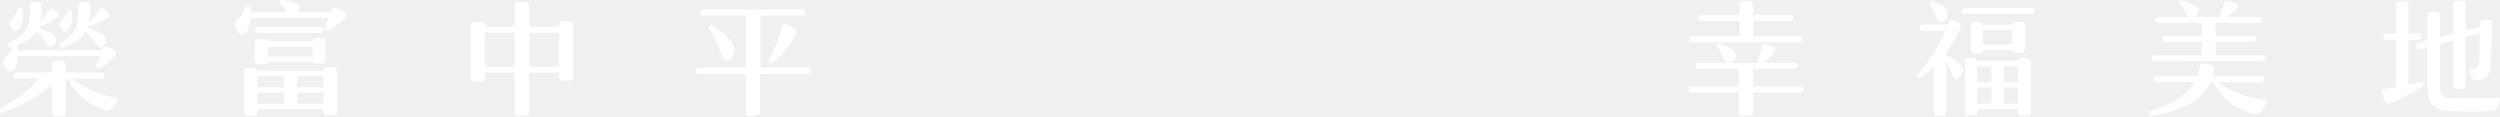
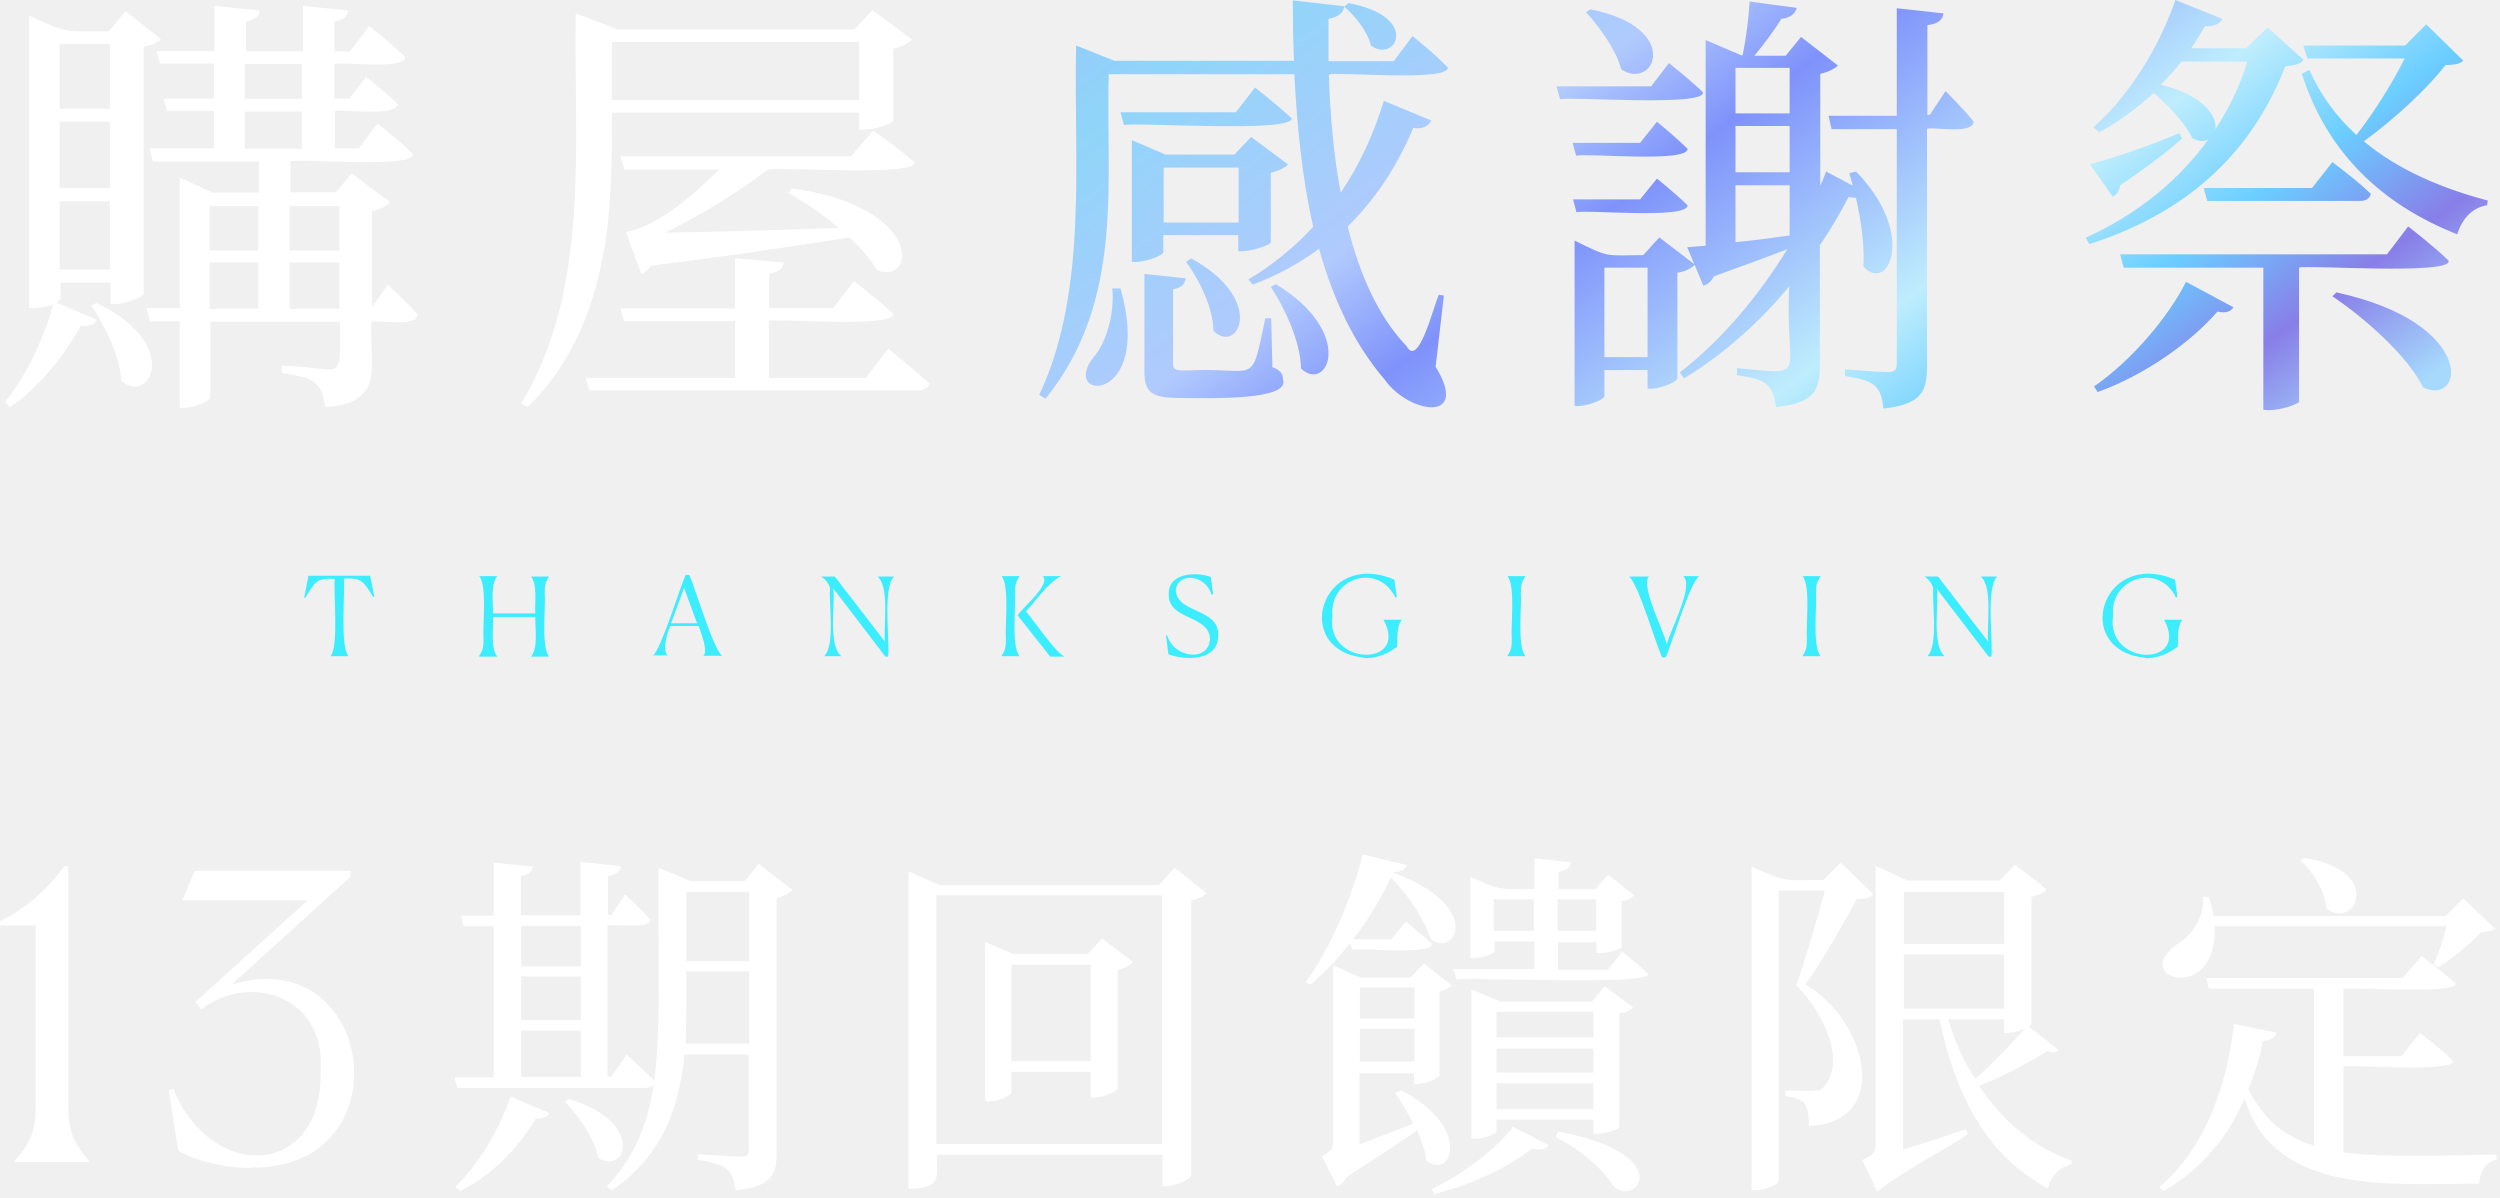
- <svg xmlns="http://www.w3.org/2000/svg" id="_圖層_1" data-name="圖層_1" version="1.1" viewBox="0 0 1265 59">
-   <path d="M.3,54.9c8-4.6,14.2-8.7,19.6-15.3h-12c-.5,0-1-.5-1-1,0-.7,0-1.9,1-2,0,0,18.5,0,18.5,0,.1-5.5-1.1-6.2,5.2-5.9.9,0,1.8.9,1.7,1.8,0,0,0,4.2,0,4.2h18.3c.5,0,1.1.5,1,1,0,0,0,1,0,1,0,.5-.6,1-1.1,1,0,0-15.2,0-15.2,0,6.7,5.1,14.1,8.2,22.4,10,1.4.3.6,1.7,0,2.5-1.4,1.7-2.8,4.7-5.4,3.6-8.5-2.6-14.4-8-19.3-16h-.7v17.2c0,.9-.8,1.9-1.8,1.8,0,0-3.4,0-3.4,0-.9,0-1.8-.9-1.8-1.8,0,0,0-14.4,0-14.4-2.8,2.7-6.2,5.2-10.4,7.7-4.2,2.5-9.1,4.8-14.9,6.8-.9.2-1.5-1.5-.8-2h0ZM1.9,32.6c-.5-1.5-.3-2.2.8-3.3,1.9-1.8,2.8-3.2,4-5.6-.4,0-1.5.7-1.9.3-.5-.4-1.1-1.5-.4-2,2.8-1.5,4.9-3,6.4-4.4,4.6-4.1,4.5-9.3,4.4-15.1,0-2.3,2.8-1.5,4.2-1.6.8-.1,1.6.6,1.6,1.4,0,3.2,0,6.1-.7,9,2.1-2.1,3.3-4,4.5-6,1-2.3,3.3.3,4.4,1,2.9,2.1-7.4,6.7-9,7.3-.2.1-.4.1-.6,0l-.2.4c3,1.5,10.3,3.2,8.9,7.1-.3,1.3-1.1,2.5-2.2,2.7-.7.1-1.3-.2-1.9-1-1.9-2.6-3.3-4.6-5.7-6.9-2.3,3.7-5.6,5.1-9.8,7l.3.5c0,.7,0,1.4,0,2.1h42.7c.4-1.6,1.4-2.7,3.1-1.8,1.3.9,3.6,1.6,3.8,3.2-.3,2-2.2,2.9-3.9,4.6-1.2.7-4.4,4.1-5.4,2.8-.4-.2-.6-.9-.5-1.3,0,0,1.9-4.6,1.9-4.6H9.1c-.3,6.4-3.8,11.7-7.2,4.3h0ZM5,12.6c-1-2.2,2.1-3.4,2.8-5.2.7-1.1,1.2-2.2,1.8-3.5.1-.2.4-.3.9-.2.5.1.8.3.8.5,1.5,4.7-2.2,17.5-6.3,8.4ZM30.2,22.3c5.6-3.5,9.2-7.4,9.4-13.8.3-2-.4-4.8.5-7,.5-1.1,3-.5,3.9-.6.9-.1,1.6.8,1.6,1.5,0,3.3,0,6.1-.7,9,2.3-2.2,3.6-3.9,5.3-6.6.6-1,1.4-1.1,2.4-.3.5.6,3.2,2.2,2.8,3.2,0,1.7-9.5,5.9-11,5.6v.5c2.8,1.1,6.1,2.6,8.2,4.2,1.2.9,1.1,1.7.8,3.3-.3,1.1-1.2,2.8-2.2,2.8-1.4.2-2.6-2.2-3.4-3.2-1.3-1.9-2.7-3.3-4.4-4.9-2.8,4.4-6.6,6.2-12.1,8.3-.9.3-1.9-1.5-1-2h0ZM30.2,13.1c-.4-.8-.1-1.6.6-2.4,2-2,2.5-3.1,3.8-5.8.1-.6,1.6,0,1.6.3.4,2.3.3,4.4,0,6.2-1,4.5-3.8,6.8-5.9,1.7h0ZM119,13.8c-1.4-2.9,2.9-4.6,3.7-6.9.7-1.1,1.4-2.4,2.1-3.8.3-.7,2.1-.1,2.1.5,0,.8,0,1.8,0,2.6h18.3c-1-1.6-2.4-3.4-3.6-4.8-.3-2.8,3.7-.8,5.2-.6,3.4.9,6.6,1.9,3.5,5.4h17.1c.3-.9.6-2.1,1.5-2.3,1.9-.3,3.8,1.2,5.3,2.3,3,2.3-1.3,4.4-3.2,6.2-1.4,1.1-3,2.2-4.8,3.1-.7.4-1.6-.3-1.8-.9.1-2,1.5-3.7,2-5.6h-39.5c-.4,5.8-3.8,12.9-7.9,4.7h0ZM123.6,36.3c0-.9.8-1.9,1.8-1.8,1.4.1,4.3-.6,4.9,1.3h33.4c0-2.5,3.6-1.6,5.1-1.8.9,0,1.8.9,1.7,1.8,0,0,0,20.8,0,20.8,0,2.6-3.5,1.7-5.1,1.8-1.8,0-1.9-1.8-1.8-3.2h-33.3c0,1.4.1,3.3-1.8,3.4-1.5-.1-4.9.7-4.9-1.8,0,0,0-20.6,0-20.6h0ZM129,21.5c0-.9.8-1.8,1.8-1.8,1.2.2,4.1-.6,4.6,1h22.8c.3-2.1,3.4-1.4,4.8-1.5.9,0,1.8.9,1.7,1.8,0,0,0,9.4,0,9.4,0,1-.8,1.8-1.8,1.8-1.2-.2-4,.5-4.6-.9h-22.9c-.5,1.9-3.3,1.1-4.7,1.2-.9,0-1.8-.9-1.7-1.8,0,0,0-9.4,0-9.4ZM129.2,14.7c0-.5.5-1.1,1.1-1,0,0,32.6,0,32.6,0,.3,0,.5.1.7.3.5.4.3,1.2.3,1.7,0,.3-.1.5-.3.7-.2.2-.5.3-.7.3h-32.6c-1.1,0-1.1-1.1-1.1-1.9ZM130.3,44.1h13.3v-5.5h-13.3v5.5ZM130.3,52.5h13.3v-5.6h-13.3v5.6ZM135.6,28.6h22.6v-4.9h-22.6v4.9ZM150.3,44.1h13.3v-5.5h-13.3v5.5ZM150.3,52.5h13.3v-5.6h-13.3v5.6ZM282.8,12.7c0-.9.8-1.9,1.8-1.8,1,.1,4.1-.4,4.8.5.4.4.6.8.6,1.3v26.3c0,2.6-3.8,1.6-5.4,1.8-2.1,0-1.8-2.5-1.8-4h-15.1v19.9c0,.9-.8,1.9-1.8,1.8,0,0-3.8,0-3.8,0-.9,0-1.8-.9-1.7-1.8,0,0,0-19.9,0-19.9h-15.1c0,1.4.5,4.5-1.8,4.5,0,0-3.6,0-3.6,0-.9,0-1.8-.9-1.7-1.8,0,0,0-26.5,0-26.5,0-.9.8-1.9,1.8-1.8,0,0,3.6,0,3.6,0,1.2,0,1.9,1.2,1.8,2.3h15.1V2.7c0-.9.8-1.9,1.8-1.8,0,0,3.8,0,3.8,0,.9,0,1.8.9,1.7,1.8,0,0,0,10.8,0,10.8h15.1v-.7ZM245.3,33.7h15.1v-17.1h-15.1v17.1ZM267.8,33.7h15.1v-17.1h-15.1v17.1ZM354.6,5.8c0-.4.6-1,1.1-1,0,0,50.7,0,50.7,0,.5,0,1.1.5,1.1,1,0,.8.2,2.1-1.1,2.1,0,0-21.6,0-21.6,0v26.3h24.4c.5,0,1.1.5,1,1,0,.8.1,2.2-1.1,2.2,0,0-24.4,0-24.4,0v19.3c0,.9-.8,1.9-1.8,1.8,0,0-3.9,0-3.9,0-.9,0-1.8-.9-1.7-1.8,0,0,0-19.3,0-19.3h-24.1c-1.2,0-1.1-1.4-1-2.2,0-.4.6-1,1-1,0,0,24.1,0,24.1,0V7.9h-21.7c-1.2,0-1.1-1.3-1-2.1h0ZM358.7,14.3c-.4-.8.9-2.1,1.7-1.6,4.5,3.5,9.8,6.6,11.4,12.1.3,2.8-4.2,9.2-6.1,4.3-1.8-5.3-4-9.9-6.9-14.8h0ZM389,30.3c2.1-4.2,4-8.1,5.4-12.4.8-1.6.8-4.6,2.4-5.6,1.2-.6,4.4,1.8,5.4,2.2.6.5,1,1,1,1.4.5,1.9-14.2,21.6-14.2,14.3h0ZM880.1,2.4c0-.9.8-1.8,1.8-1.8,1,.1,4-.4,4.7.5.4.4.5.8.5,1.2v5.3h19.2c.5,0,1.1.5,1,1,0,0,0,1,0,1,0,.5-.6,1-1,1,0,0-19.2,0-19.2,0v7.8h23.9c.5,0,1,.5,1,1,0,0,0,1,0,1,0,.5-.6,1-1,1,0,0-55.3,0-55.3,0-1.1,0-1.1-1.2-1-2,0-.4.6-1,1-1,0,0,24.5,0,24.5,0v-7.8h-19.8c-1,0-1-1.2-1-2,0-.4.5-1,1-1,0,0,19.8,0,19.8,0V2.4h0ZM868.8,23.6c-.6-3.6,6,.6,7.4,1.5,3.2,1.7,2.4,4.9,0,6.8h12.5c1-2.3,2.3-6.1,2.9-8.3.3-1.1,1.1-1.5,2.3-1.2,1.5.6,3.9,1.1,4.4,2.6,0,.5,0,1-.5,1.4-1.3,1.7-3.9,4.1-5.6,5.4h16.3c1.1,0,1.1,1.3,1,2,0,.5-.5,1-1,1,0,0-21.5,0-21.5,0v9h24.5c.5,0,1,.5,1,1,0,0,0,1,0,1,0,.6-.5,1.1-1,1,0,0-24.5,0-24.5,0v9.9c0,.9-.8,1.9-1.8,1.8,0,0-3.6,0-3.6,0-.9,0-1.8-.9-1.7-1.8,0,0,0-9.9,0-9.9h-24.3c-1.1,0-1-1.3-1-2,0-.4.5-1,1-1,0,0,24.3,0,24.3,0v-9h-20.7c-1.1,0-1.1-1.1-1-2,0-.5.5-1.1,1-1,0,0,14.1,0,14.1,0-1.4-2.9-2.6-5.5-4.5-8.3h0ZM970.1,38c6.2-7.5,10.8-14.2,14.2-22.2h-11.7c-.6,0-1.1-.5-1.1-1.2,0-.5-.1-1.5.3-1.9.2-.2.5-.3.8-.3h12.9c.6-1.9,1.1-2.7,3.2-1.8.7.4,3.3,1.2,3.5,2.1.1.4,0,.8-.2,1.4-1.9,4.4-4.4,8.8-7.4,12.8.2.3.2.5.2.8,4.7,2.9,12.2,6,6.2,11.8-1.3.9-2.2.6-2.7-1-1.1-2.8-2.1-4.8-3.5-7.5v25.7c0,.9-.8,1.9-1.8,1.8-1.5,0-4.4.6-4.5-1.8,0,0,0-23,0-23-2.2,2.2-4.6,4.1-7.2,5.8-.8.5-1.6-1.1-1.3-1.7h0ZM976.5,2c-.4-.6.7-1.7,1.3-1.4,2.8,1.3,6.9,2.6,7.9,5.5,0,2-1.6,5.4-3.9,5.2-.7,0-1.3-.6-1.6-1.6-.9-2.5-2.3-5.3-3.7-7.6ZM992.6,5.1c0-.6.6-1,1.2-1,0,0,34.5,0,34.5,0,.3,0,.6,0,.8.3.2.2.3.4.3.7,0,.5.2,1.4-.4,1.7-.2.2-.5.3-.8.3h-34.5c-1.2,0-1.2-1-1.2-2ZM994,31.3c0-.9,1-1.8,1.9-1.8,1.2,0,3.9-.5,4.4,1.2h20.8c.1-.8,1-1.4,1.8-1.4,1,.2,3.4-.4,4.1.6.4.4.6.8.6,1.3v25.6c0,2.4-3.1,1.8-4.6,1.8-2,0-1.9-2-1.8-3.4h-20.5c.3,3.8-1.7,3.2-4.5,3.2-.9,0-1.9-.8-1.9-1.8,0,0,0-25.2,0-25.2h0ZM997.1,13.1c0-.9,1-1.9,1.9-1.8,1.2,0,3.7-.5,4.2,1.2h15c.4-1.9,3.2-1.4,4.6-1.4.9,0,1.9.9,1.9,1.8,0,0,0,12,0,12,0,.9-1,1.9-1.9,1.8-1.3-.1-4.1.5-4.5-1.4h-14.8c0,2.3-2.8,1.8-4.4,1.8-.9,0-1.9-.9-1.9-1.8,0,0,0-12.2,0-12.2ZM1000.4,41.6h7.2v-8.1h-7.2v8.1ZM1000.4,52.4h7.2v-8.1h-7.2v8.1ZM1003.3,22.6h14.8v-7.5h-14.8v7.5ZM1013.9,41.6h7.1v-8.1h-7.1v8.1ZM1013.9,52.4h7.1v-8.1h-7.1v8.1ZM1088,56.4c8.9-3.2,17.8-6.8,22.5-14.9h-19.6c-.6,0-1-.4-1-1,0-.5-.1-1.2.3-1.6.2-.2.4-.3.7-.3h20.9c1.4-2.1,0-7.1,3.8-6.3,5.8.6,5.6.8,4,6.3h24.8c1.1,0,1.1,1.2,1,2,0,.5-.5,1-1,1,0,0-21.7,0-21.7,0,6.7,5.7,14.9,7.7,23.6,9,2.4.6-1.6,4.7-2.3,5.9-2,3-6.7,0-9.5-.9-6.3-2.7-11.2-7.6-14.4-13.9h-1.6c-3.1,7.2-9.6,11.2-17.3,13.9-3.4,1.2-7.6,2.3-12.5,3.2-.9,0-1.4-1.8-.7-2.3ZM1090.6,9.6c0-.4.5-1,1-1,0,0,15.7,0,15.7,0-.1,0-.2-.2-.3-.5-1-2.1-2.7-4.8-4.2-6.5-.4-.6.4-1.6,1.1-1.4,4,1.2,12.5,3.7,6.5,8.3h12.5c1.1-2.4,1.9-4.7,2.5-7,.1-.5.4-.8.9-.9,1.4-.3,3.7.7,5,1.1,3.6,1.5-3.3,5.6-4.6,6.8h16.8c.5,0,1,.5,1,1,0,0,0,1,0,1,0,.6-.5,1-1,1,0,0-22.4,0-22.4,0v6.7h19.2c.5,0,1.1.5,1.1,1,0,0,0,1,0,1,0,.5-.6,1-1.1,1,0,0-19.2,0-19.2,0v6.8h24.2c1.1,0,1.1,1.2,1,2,0,.3-.1.5-.3.7-.9.9-55.2,0-56.2.3-.5,0-1.1-.5-1-1,0-.8,0-1.9,1.1-2,0,0,24.2,0,24.2,0v-6.8h-18.8c-1.1,0-1.1-1.2-1-2,0-.5.5-1,1-1,0,0,18.8,0,18.8,0v-6.7h-22.5c-1.1,0-1-1.3-1-2ZM1205.2,47.4c-.3-1.4,0-2.1,1.4-2.3,0,0,5.6-1,5.6-1v-23.8h-5.1c-1.2,0-1.2-1.4-1.1-2.2,0-.6.5-1.1,1.1-1.1,0,0,5.1,0,5.1,0V2.5c0-2.3,2.8-1.9,4.4-1.9,1.2,0,2.2.6,2.1,1.9,0,0,0,14.4,0,14.4h5.3c1.2,0,1.2,1.4,1.1,2.2,0,.6-.5,1.1-1.1,1.1,0,0-5.3,0-5.3,0v22.5c.5,0,7-1.6,7.3-1.2.6.5.8,1.7-.1,2.2-2.1,1.3-5.2,3.1-7.7,4.4-3.3,1.5-7,4.2-10.3,4.4-1.5-.7-2-3.9-2.6-5.2ZM1249.4,36.5c-.9-2,2.3-1.5,3.1-2.1,2.4-.8,1.8-3.3,2-5.8.1-3.7.2-8.1.3-11.9l-7.2,2v24.5c0,1.3-1,1.9-2.2,1.9-1.5,0-4.2.3-4.1-1.9,0,0,0-22.8,0-22.8l-6.6,1.8v19.8c.1,3.2-.5,6.6,3.2,7.2,6.3,1,14,.5,20.7.4,1.9,0,3.7-.1,5.3-.2,1.2,0,1.3.5.9,1.6-.6,1.6-.9,3.7-2.2,4.7-6.4,1.2-14.9.7-21.5.6-9.6-.3-13.1-3.5-12.8-13.4,0,0,0-18.9,0-18.9l-4.1,1.1c-.6.2-1.2-.1-1.4-.8,0-.5-.5-1.5-.2-2,.2-.7,5.1-1.6,5.6-1.9v-12.5c0-1.3.9-1.9,2.1-1.9,1.5.1,4.2-.6,4.4,1.6,0,0,0,11.1,0,11.1l6.6-1.8V2.3c0-1.3.7-2,2-2,1.6,0,4.4-.4,4.3,2,0,0,0,13.1,0,13.1l7.3-2c0-.9-.1-2.2.4-2.8.6-.7,3.4-.3,4.3-.3,2.3.4,1.2,2.6,1.3,4.5-.1,5-.3,10.8-.5,15.8-.3,3.8.2,7.4-3.5,9.1-4.8,2.1-5.2,1.4-7.6-3h0Z" fill="#fff" />
+ <svg xmlns="http://www.w3.org/2000/svg" xmlns:xlink="http://www.w3.org/1999/xlink" id="_圖層_1" data-name="圖層_1" version="1.1" viewBox="0 0 637 305">
+   <defs>
+     <linearGradient id="a2" x1="337.5" y1="394.4" x2="525.1" y2="139.8" gradientTransform="translate(0 305) scale(1 -1)" gradientUnits="userSpaceOnUse">
+       <stop offset="0" stop-color="#98bdfc" />
+       <stop offset=".2" stop-color="#90d5f9" />
+       <stop offset=".4" stop-color="#b0cafd" />
+       <stop offset=".5" stop-color="#7f92fb" />
+       <stop offset=".7" stop-color="#beedfd" />
+       <stop offset=".8" stop-color="#6bceff" />
+       <stop offset=".9" stop-color="#887ee8" />
+       <stop offset="1" stop-color="#a6d9fc" />
+     </linearGradient>
+     <linearGradient id="gr1" x1="-600" y1="0" x2="-200" y2="200" gradientUnits="userSpaceOnUse">
+       <stop offset="0" stop-color="#fff0" />
+       <stop offset=".5" stop-color="#fff" />
+       <stop offset="1" stop-color="#fff0" />
+       <animate attributeName="x1" values="-400;5400" dur="4s" repeatCount="indefinite" />
+       <animate attributeName="x2" values="-200;6000" dur="4s" repeatCount="indefinite" />
+     </linearGradient>
+     <path id="tt" d="M365.7,93.3c9.1,14.7-6.8,12.1-12.9,3.4-7.8-9.1-13.1-20.4-16.7-33.3-5.2,3.8-10.9,6.9-16.9,9.1l-1.1-1.3c5.9-3.5,11.5-8,16.5-13.4-2.7-11.9-4.1-25-4.8-38.9h-47.3c-.8,27.1,4.2,57.6-16.1,82.7l-1.6-1c12.6-26.7,8.7-60.3,9.4-89l9.8,3.9h45.7c-.2-5.1-.3-10.2-.3-15.4l13.1,1.5c-.1,1.3-1.1,2.7-4,3.2v10.8h16.6l4.8-6.4s5.7,4.5,9,8c.3,3.7-28.4,1-30.3,1.8.3,10.2,1.2,20.5,3,30.1,4.5-6.6,8.3-14.5,11-23.4l12.1,5c-.7,1.3-2,2.3-4.6,1.9-4.4,10.4-10,18.5-16.7,25.1,3,12.2,7.8,23,15,30.5,3,5.6,6.7-9.6,8.2-13.1l1.3.2-2.1,18.1h0ZM285.5,73.5c8.6,30.2-16.2,28.7-6.6,17.2,2.8-3.2,5.2-10.8,4.5-17.2h2.1ZM319.8,22.3s5.7,4.5,9.3,7.8c.7,3.9-41,.9-42.7,1.8l-.9-3.3h29.4l4.9-6.3h0ZM296.5,64.1c.1,1-5.2,3-8.1,2.6v-31l8.6,3.7h17.5l4.3-4.5,9.4,7c-.7.8-2.5,1.7-4.4,2.1v17.7c-.2.9-5.8,2.6-8.3,2.3v-4.1h-19.1v4.2ZM324.1,93.5c2.2.8,2.8,1.8,2.8,3.2,1.9,5.3-18.1,4.8-26.3,4.7-7.6,0-9-1.7-9-6.9v-24.7l10.5,1.1c-.1,1.5-1.2,2.5-3.2,2.8v18.9c0,1.5.3,1.8,3.5,1.8,18.2-1,16.2,4.7,20-13.3h1.5l.3,12.3h0ZM296.5,42.7v14h19.1v-14h-19.1ZM303.6,65.9c19.2,10.5,11.8,24.6,5.6,18.4-.1-5.9-3.7-13.2-7-17.6l1.3-.8h0ZM325.1,72.4c20.5,12.5,13.1,27.9,6.4,21.5-.1-6.8-4.1-15.3-7.7-20.8,0,0,1.3-.7,1.3-.7ZM343.6.8c18.5,3.4,12,15.5,5.7,10.8-.8-3.5-4.1-7.7-6.8-9.9l1.1-.9ZM425.3,16.1s5.4,4.3,8.6,7.4c1,3.8-34.9,1-36.4,1.8l-.9-3.3h24.1l4.6-6h0ZM417.9,36.4l4.3-5.4s4.7,3.9,7.8,6.9c.1,3.7-26.4,1-28.4,1.8l-.9-3.3h17.1ZM401.7,54.1l-.9-3.3h17.1l4.3-5.3s4.7,3.8,7.8,6.8c.1,3.7-26.4,1-28.4,1.8ZM472.9,43.7c15.7,16.1,8.1,31.2,1.9,24.2.3-5.4-.6-11.8-1.9-17.5-.6,0-1.1-.1-1.9-.2-2,3.9-4.5,8.2-7.3,12.3v30.6c0,6.1-1.2,9.6-11.2,10.6-.8-6.2-2.9-7-9.9-8.1v-1.8c19,1.8,12.1,2.5,13.3-20.8-7.3,8.7-16.2,17-26.8,23.4l-1.1-1.5c10.8-8.3,20.3-19.8,27.4-31.4-4.9,1.9-11.1,4.2-18.7,6.9-.6,1.3-1.6,2.1-2.7,2.4l-2.2-5.3c-.8.8-2.4,1.7-4.4,2v26.9c-.1,1-5.1,3-7.6,2.6v-4.7h-11v6.6c.1.9-4.8,2.9-7.6,2.5v-42.1c9,4.4,7.6,3.8,17.5,3.7l4.1-4.5,8.9,6.8-1.8-4.3,4.7-.4V10.2l9.1,3.9h.3c.9-4.2,1.6-9.7,1.8-13.7l12,1.6c-.3,1.3-1.5,2.6-3.9,2.8-1.8,2.9-4.4,6.4-6.9,9.4h8l3.9-4.8,9.4,7.3c-.8.8-2.5,1.7-4.5,2.1v28.5c.6-1.1,1-2.4,1.5-3.6l6.8,3.6c-.3-1-.6-2.1-.9-3.2l1.8-.4h0ZM405.3,2.4c23.4,4.6,16.4,20.8,7.8,15.3-1.3-5-5.6-10.9-9-14.6l1.1-.7ZM419.8,91v-22.8h-11v22.8h11ZM442.2,17.3v11.6h13.8v-11.6h-13.8ZM456,32.1h-13.8v11.8h13.8v-11.8ZM442.2,61.7c4.3-.4,8.9-1,13.8-1.7v-12.8h-13.8v14.5ZM495.7,23.2s4.6,4.5,7.2,7.8c-.3,3.3-9.8,1.3-11.9,1.8v60.4c0,6.3-1.1,9.8-11.1,10.9-.6-6.3-2.8-7.1-9.8-8.3v-1.7s8.9.7,10.8.7,2.4-.6,2.4-2.1v-59.8h-16.6l-.8-3.4h17.4V2.1l11.9,1.3c-.2,1.6-1.3,2.7-4.1,3v22.9h.6l4.1-6.2h0ZM586.9,15.3c-.8,1-2,1.3-4.6,1.6-8,20.4-23,36.6-49.9,45.3l-1-1.6c13.4-6.1,23.9-14.8,31.3-25.1-1.1.6-2.6.6-4.1-.3-1.7-3.7-6.1-8.3-9.8-11.5-4.3,3.8-9,7.4-13.9,10l-1.5-1.3C542,25,550,12.5,554.3,0l11.9,4.8c-.4,1.2-2,2-4.4,1.9-1.1,1.8-2.1,3.7-3.5,5.6h14l5.5-5.3,9.1,8.2h0ZM555.9,35.4c-3.8,3.3-9.1,7.4-15.7,11.8-.2,1.5-.9,2.4-1.9,2.9l-5.8-8.3c5.4-1.3,14.6-4.4,22.8-7.9l.7,1.5h0ZM533.5,98.5c9.9-6.8,19.2-18.1,23.5-26.7l12.1,6.5c-.7,1-1.7,1.6-4.1,1.1-6.5,7.5-17.9,15.9-30.5,20.5l-1-1.5h0ZM585.8,68.3v33.9c.5.6-5.5,2.8-9.1,2.2v-36.2h-35.6l-.9-3.4h68l5.4-7.1s6.5,5,10.3,8.7c1.2,3.8-36.7,1-38.1,1.8ZM555.9,15.6c-1.6,2-3.4,4.1-5.3,6,11,2.7,14.3,8,13.9,11.3,3.5-5.4,6.3-11.1,8.1-17.2h-16.7,0ZM561.4,47.9h27.7l5.2-6.6s6.2,4.6,9.8,8.1c-.3,1.2-1.3,1.8-2.8,1.8h-38.9l-.9-3.3ZM627.6,15.5c-.9.8-2.1,1-4.5,1.1-4.8,6.2-13.3,14-20.8,19.4,8.6,7.2,19.8,12,31.6,15.1l-.2,1.2c-3.7.6-6.3,3.3-7.6,7.4-18.9-7.5-33-20.4-39.6-40.9l1.9-1c2.8,6.3,6.8,11.8,12,16.6,4.4-5.6,9.3-13.4,12.3-19.5h-24.8l-1-3.3h25.9l5.4-5.4,9.4,9.2h0ZM595.3,74.5c36,7.8,32.6,29.3,22.1,24.2-3.9-8-14.9-17.7-23.1-23.2l1-1h0Z" />
+   </defs>
+   <path d="M3.7,296.1v-.2c4.4-5.1,5.4-7.9,5.4-14.7v-45.4H0v-1.1c6.7-3.2,12-8,16.4-14h1v60.5c0,6.8,1,9.6,5.3,14.7v.2H3.7ZM64,297.6c-7.1,0-14.6-2-18.6-4.4l-2.4-15.4,1.2-.3c9.8,24,38.1,22.4,37.5-4.4,1.5-19.6-18.4-25.3-30.4-15.9l-1.5-1.9,28.6-25.9h-31.9l3.1-7.5h39.7v1.5l-30.2,27.4c36.8-10.9,44.2,47.3,4.8,46.7h0ZM201.8,226.9c-.6.6-2,1.5-3.9,1.9v64.7c0,5.6-1.2,8.9-10.5,9.8-.7-6-3-6.6-9.6-7.8v-1.4s8.9.6,10.9.6,2.1-.6,2.1-2v-24h-16.4c-1.3,13-5.3,25.6-18.5,34.6l-1.3-1c7.2-7.4,10.5-16.3,12-26-.4.6-1.1.9-2.1.9h-48l-.7-2.7h10v-38.5h-7.7l-.6-2.7h8.3v-13.5l10,1c-.2,1.2-1,2-3.1,2.4v10h15.2v-13.6l10.3,1.1c-.2,1.3-1.1,2.1-3.3,2.5v9.9h.9l3.5-5.2s4.1,3.8,6.4,6.4c-.2,2.7-9.2,1-10.9,1.5v38.5h1l3.9-5.6s4.2,3.9,7,6.6c1.9-12.3.8-41.2,1.1-54.2l8.2,3.4h13.8l3.5-4.4,8.4,6.5h0ZM116,302.4c5.3-5,10.9-13.6,14.1-23l9.9,4.2c-.5.9-1.7,1.6-3.5,1.4-5,8.5-11.9,14.8-19.3,18.5l-1.2-1.1h0ZM132.8,235.9v10.3h15.2v-10.3h-15.2ZM132.8,259.9h15.2v-11.1h-15.2v11.1ZM132.8,274.4h15.2v-11.8h-15.2v11.8ZM144.8,280c20.2,5.9,14.3,19.9,7.6,14.9-.9-4.8-5.1-10.8-8.5-14.2l1-.7h0ZM190.9,265.9v-18.4h-16c0,5.6,0,12.8-.2,18.4h16.3ZM174.9,227.3v17.6h16v-17.6h-16ZM307.4,227.6c-.6.7-2.1,1.5-3.9,1.9v70c0,1-4.9,3.1-7.3,2.7v-7.9h-57.5c0,5.9,1.3,8.5-7.2,8.6v-80.9l7.9,3.5h55.9l4-4.4,8.3,6.6h0ZM296.1,291.5v-63.4h-57.5v63.4h57.5ZM288.6,245.2c-.6.7-2,1.5-3.8,1.9v30.2c0,.9-4.6,2.7-6.9,2.3v-6.5h-20.2v5.2c0,1-4.3,2.7-6.7,2.3v-40.6l7.2,3.1h18.9l3.7-4,7.9,6h0ZM277.9,270.4v-24.6h-20.2v24.6h20.2ZM344,240.3c-3.1,4-6.6,7.7-10.2,10.6l-1.1-.7c6.4-8.4,12.3-23.1,14.5-32.5l11.2,2.7c-.2,1-1.2,1.8-3.5,1.9,24.1,9,15.3,22,9.6,16.9-1.4-4.4-5-10.5-10.1-15.6-2.4,5-5.6,10.6-9.6,15.7h9.7l3.7-4.5s4,3.2,6.7,5.7c-.2,3-18.7.9-20.4,1.5l-.5-1.6ZM356.8,277.7c18.8,9.7,12.9,23.2,6.6,18-.2-2.4-1.2-5.1-2.3-7.7-4.4,3.1-11,7.4-18,11.9-.6,1.3-1.6,2.1-2.4,2.4l-3.9-7.7c2.6-1.4,2.9-2.1,2.9-3.9v-44.7l7.1,3.1h12.6l3.4-3.6,7.1,5.6c-.5.6-1.6,1.2-3.1,1.5v21.4c-.2.9-4.4,2.5-6.5,2.2v-2.7h-13.9v18.1c4-1.5,8.7-3.4,13.7-5.3-1.4-2.8-3.1-5.6-4.6-7.8l1.2-.5h.2ZM346.5,259.5h13.9v-7.9h-13.9v7.9ZM360.4,270.5v-8.4h-13.9v8.4h13.9ZM364.9,302.9c8.2-3.8,16.8-10.6,20.6-15.8l9.1,4.7c-.6,1-2,1.3-4.4.9-5.3,4.4-15.1,9.2-24.7,11.5l-.7-1.3ZM413.2,242.4s4.2,3.2,6.7,5.7c1.6,3.2-48,.7-48.8,1.5l-.7-2.7h20.6v-7h-10.2v2.4c.2.7-3.7,2.1-6.1,1.8v-20.7c8.1,3.8,7.7,3.1,16.3,3.1v-7.8l9.3,1c-.2,1.2-1,2.1-3.2,2.4v4.4h9.5l3.1-3.6,6.7,5.2c-.6.7-1.5,1.2-3.2,1.5v11.6c.2.5-3.9,2-6.4,1.6v-2.7h-9.8v7h12.7l3.5-4.5h0ZM406,289v-3.7h-24.7v2.9c.3.6-3.9,2.3-6.4,1.9v-38l7.4,3.1h23.3l3.3-3.9,7.2,5.4c-.6.7-1.5,1.3-3.5,1.5v28.9c.2.6-4.2,2.1-6.6,1.8h0ZM390.8,237.2v-8.1h-10.2v8.1h10.2ZM381.3,257.8v6.5h24.7v-6.5h-24.7ZM381.3,273.3h24.7v-6.1h-24.7v6.1ZM406,282.6v-6.6h-24.7v6.6h24.7ZM397,288.3c31.2,6,19.5,19.8,13.9,13.7-2.3-3.9-7.3-8.5-14.5-12.3l.6-1.4ZM396.9,229.1v8.1h9.8v-8.1h-9.8ZM477.2,228c-.7.8-2,1.1-4.1,1.1-3.1,5.7-8.9,16.1-13.1,21.7,15.9,9.4,22.1,35.2.9,36.1,0-5.2-.6-6.9-6-7.6v-1.4c1.7-.2,8.1.6,9.5-.6,6.3-6.5.4-19-6.7-26.3,2.1-5.8,5.3-16.7,7.3-24.1h-11.8v73.9c.3.9-4,2.8-6.9,2.4v-82.4c9.4,4.3,8.4,3.4,18.3,3.4l4.4-4.4,8.2,7.9h0ZM524.6,267.6c-.6.6-1.5.7-3,.2-3.5,2.4-10.6,6.1-17.3,8.9,5.9,8.9,13.9,15.7,23.5,19v1c-2.8.6-5.2,2.7-6,6.1-14.9-8-23.3-22.4-27.6-43.1h-9.3v33.2c4.6-1.4,10.4-3.2,16-5.2l.5,1.3c-4,2.9-15.8,8.9-23.1,14.6l-3.8-8c3-1.5,3.4-2.1,3.4-4.1v-70.9l8.2,3.8h23.4l3.9-4.1,8.1,6.3c-.6.7-1.9,1.5-3.9,1.9v32.3c0,.2-.2.5-.7.7l7.7,6.1h0ZM510.6,240.5v-13.2h-25.5v13.2h25.5ZM485.1,257h25.5v-13.8h-25.5v13.8ZM496.4,259.7c1.5,5.4,3.9,10.6,6.9,15.2,4.4-3.9,9.8-9.5,12.6-12.8-1.5.7-3.5,1.2-5.3,1.1v-3.5h-14.2ZM596.9,293.6c11.4,1.5,26.8.7,39.2.6v1.3c-2.8.6-4.2,3.1-4.4,6.1-22.8,0-52.1,3.1-59.8-21.7-3.9,9.2-10.5,17.8-20.7,23.6l-1-1c12.3-10.5,17.5-27.4,19-41.6l10.9,2.2c-.4,1.3-1.4,2-3.5,2.1-.8,4-2,8.2-3.7,12.3,3.9,7.8,9.3,12.2,16.7,14.4v-40h-26.8l-.7-2.7h50.1l4.8-5.6s5.2,4,8.7,6.9c.3,3.1-27.1.8-28.6,1.5v17.1h14.8l4.7-5.9s5.3,4,8.5,7.1c.6,3.1-26.7.8-28,1.5v22h0ZM564.3,236.1c.8,19.9-21.8,13.3-9.7,4.6,3.4-1.9,7.2-6.7,6.7-12.2h1.5c.6,1.7,1,3.3,1.2,4.9h59.2l4.4-4.5,8.1,7.7c-.7.6-1.8.8-3.5.9-2.6,2.9-7.3,6.7-11,9l-1.1-.7c1.1-2.6,2.5-6.5,3.3-9.8h-59.2,0ZM586.9,218.6c20.6,2.9,13.5,18.6,5.9,12.9-.4-4.4-3.5-9.5-6.7-12.3l.8-.6ZM15.2,76.2c0,.2-.2.6-.8.9l10.3,4.4c-.6,1.1-1.5,1.7-4.1,1.5-3.7,6.7-10.1,15.4-18.1,20.8l-1.2-1.5c5.7-6.7,10.2-17.1,12.2-24.7-1.3.6-4.1,1-6.1.9V4c10.6,4.8,8.9,3.9,20.3,4l4.3-5.2,9,7.2c-.9.9-2.3,1.5-4.4,1.9v62.9c.3.7-5.2,3.1-8.4,2.6v-5.4h-12.8v4.3h0ZM15.2,11.2v16.5h12.8V11.2h-12.8ZM28,47.9v-16.9h-12.8v16.9h12.8ZM28,68.7v-17.4h-12.8v17.4h12.8ZM24.5,77.2c21.9,10.2,13.9,26.3,6.4,19.8-.3-6.3-4.3-14.3-7.7-19.2l1.4-.6ZM98.8,72.5s4.9,4.6,7.7,7.7c-.3,3.2-9.8,1.3-11.8,1.8-.9,9.8,4.3,20.8-11.9,21.7-.8-6.8-3.2-7.4-11-8.7v-1.8c16,.3,14.9,5.2,14.8-11.2h-33v19.1c.2,1.1-4.8,3.2-7.8,2.8v-22h-7.6l-.9-3.4h8.5v-33.3l8.4,3.9h11.8v-7.9h-27l-.9-3.4h16.4v-9.5h-11.9l-.9-3.2h12.8v-8.9h-13.7l-.9-3.2h14.7V1.5l11.6,1.2c-.2,1.4-1.1,2.3-3.5,2.8v7.6h14.5V1.5l11.5,1.2c-.2,1.5-1.1,2.3-3.5,2.8v7.6h4l4.9-6.5s5.7,4.7,9.2,7.9c0,3.4-16.2,1.2-18.1,1.8v8.8h3.8l4.3-5.5s5,4,8.1,6.9c-.3,3.4-13.9,1.2-16.1,1.8v9.5h6.1l4.8-6.3s5.8,4.4,9,7.8c.6,3.7-29.4,1-31.2,1.8v7.9h11.6l4-4.8,9.8,7.3c-.6.9-2.5,1.8-4.6,2.3v24.4l4.1-5.8-.2.2ZM53.4,52.5v11.3h12.4v-11.3h-12.4ZM53.4,78.7h12.4v-11.8h-12.4v11.8ZM62.4,25.2h14.5v-8.9h-14.5v8.9ZM62.4,37.9h14.5v-9.5h-14.5v9.5ZM73.8,52.5v11.3h12.7v-11.3h-12.7ZM86.5,78.7v-11.8h-12.7v11.8h12.7ZM155.9,34.5c0,20.9-1.4,49.6-21.4,69.2l-1.7-.9c17.9-29.4,13.3-66.9,13.9-99.4l10.6,4.1h60.4l4.6-4.9,10.1,7.5c-.8.9-2.6,1.8-4.8,2.3v18.3c-.2,1-6,2.7-8.7,2.3v-4.3h-63v5.6h0ZM226.4,88.9s6.4,5.2,10.4,8.8c-.3,1.2-1.5,1.8-3.1,1.8h-83.5l-1-3.2h38.1v-14.5h-28.3l-.9-3.2h29.2v-12.8l12.4,1.1c-.2,1.4-1.1,2.3-3.7,2.9v8.7h16.3l5.3-6.9s6.1,4.8,10.1,8.4c.2,3.7-29.8,1-31.8,1.8v14.5h24.7l5.7-7.4h0ZM155.9,10.7v14.8h63v-14.8h-63ZM195.5,43.3c-6.7,5.2-17,11.6-26.1,16,11-.2,26.9-.6,44.3-1.2-4.1-3.6-8.8-6.7-12.8-8.9l.9-1.2c33.9,4.7,31.5,24.9,21.6,20.8-1.5-2.7-4-5.6-6.9-8.3-12.1,1.9-29.8,4.6-50.5,7.2-.8,1-1.7,1.8-2.6,2.1l-3.9-10.7c8.5-1.5,18.2-10.4,23.7-15.9h-24.1l-1-3.4h58.7l5.7-6.5s6.4,4.4,10.5,8.1c.8,3.7-35.6,1-37.2,1.8h0Z" fill="#fff" stroke="url(#gr1)" stroke-width="3" />
+   <path d="M88.7,167.2h-4.5c2.2-2.4.7-16.6,1.1-19.7-4.5-.2-4.8.4-7.5,4.8h-.3c0,0,1.1-5.6,1.1-5.6h15.7l1.1,5.4h-.3c-2.7-4.3-3-4.8-7.5-4.7.4,3.1-1,17.1,1.1,19.6v.2ZM122.1,167.1c1-1.5,1.1-2.3,1.1-4.3-.3-3.1,1-13.5-1.1-16h4.6c-1.8,2.2-1,6.8-1.1,9.5h10.8c-.2-2.7.6-7.3-1.1-9.4h4.6c-1,1.5-1.1,2.3-1.1,4.4.3,3.1-1,13.5,1.1,16h-4.6c1.9-2.3,1-7.3,1.1-10.1h-10.8c.2,2.7-.7,7.8,1.1,10.1h-4.6v-.2ZM166.3,167.2c2.4-2.3,6.9-17.5,8.4-20.7h.9c1.5,3,6,18.7,8.4,20.6h-4.8c1.3-1-.5-5.7-1.2-7.6h-7.2c-1,2.1-2.1,6.7-.6,7.5h-3.9v.2ZM177.6,158.8l-3.3-9-3.3,9h6.6ZM212.3,149.9c.6,3.7-1.4,14.6,2.1,17.3h-4.4c2.9-2.8,1.1-13.9,1.5-17.4-.5-1.3-1.1-2.2-2.3-2.9h3.5l12.8,16.6c-.5-3.6,1.3-13.9-1.9-16.6h4.2c-3,2.8-1,16.8-1.5,20.4h-.7c0,0-13.3-17.4-13.3-17.4h0ZM255.2,167.1c1-1.5,1.1-2.3,1.1-4.3-.3-3.1,1-13.5-1.1-16h4.6c-1,1.5-1.2,2.3-1.2,4.4.3,3.1-1,13.5,1.2,16h-4.6ZM267.5,167.2l-8.2-10.4c1-1.8,8.6-7.9,6.4-10h4.7c-3.5,1.7-6.4,6.3-9,9,2.1,2.3,7.2,10.1,9.8,11.5h-3.8,0ZM309,151.5h-.3c-1.6-5.3-8.8-5.7-9.1-1,.4,5.9,11.1,4.4,10.8,11.4,0,6.5-8.1,6.5-12.7,4.8l-.6-4.8h.3c1.7,5.8,10.6,6.9,10.9.9-.2-6.2-10.7-4.7-10.5-11.4-.2-5.4,6.9-5.8,10.7-4.4l.6,4.4h-.2ZM347.7,167.6c-18.9-1.9-11.1-27.9,7.6-19.9l.6,4.5h-.4c-4.4-9-16.9-4.9-16,4.8-1.8,12.8,19.7,13.1,13,.9h4.7c-1.4,1.7-1.1,4.5-1.2,6.9-1.4.9-3.9,2.9-8.3,2.9h0ZM384.1,167.1c1-1.5,1.1-2.3,1.1-4.3-.3-3.1,1-13.5-1.1-16h4.6c-1,1.5-1.2,2.3-1.2,4.4.3,3.1-1,13.5,1.2,16h-4.6ZM420.2,146.8c-2.4,2.4,4.1,14.7,4.5,17.4.6-3.1,7.1-14.9,4.2-17.4h4c-2.6,2.3-6.9,17.4-8.5,20.7h-.9c-1.5-3.1-6-18.6-8.4-20.6h5v-.2ZM459.3,167.1c1-1.5,1.1-2.3,1.1-4.3-.3-3.1,1-13.5-1.1-16h4.6c-1,1.5-1.2,2.3-1.2,4.4.3,3.1-1,13.5,1.2,16h-4.6ZM493.5,149.9c.6,3.7-1.4,14.6,2,17.3h-4.4c2.9-2.8,1.1-13.9,1.5-17.4-.5-1.3-1.1-2.2-2.3-2.9h3.5l12.8,16.6c-.5-3.6,1.3-13.9-1.9-16.6h4.2c-3,2.8-1,16.8-1.5,20.4h-.7c0,0-13.3-17.4-13.3-17.4h0ZM546.6,167.6c-18.9-1.9-11.1-27.9,7.6-19.9l.6,4.5h-.4c-4.4-9-16.9-4.9-16,4.8-1.8,12.8,19.7,13.1,13,.9h4.7c-1.4,1.7-1.1,4.5-1.2,6.9-1.4.9-3.9,2.9-8.3,2.9h0ZM88.7,167.2h-4.5c2.2-2.4.7-16.6,1.1-19.7-4.5-.2-4.8.4-7.5,4.8h-.3c0,0,1.1-5.6,1.1-5.6h15.7l1.1,5.4h-.3c-2.7-4.3-3-4.8-7.5-4.7.4,3.1-1,17.1,1.1,19.6v.2ZM122.1,167.1c1-1.5,1.1-2.3,1.1-4.3-.3-3.1,1-13.5-1.1-16h4.6c-1.8,2.2-1,6.8-1.1,9.5h10.8c-.2-2.7.6-7.3-1.1-9.4h4.6c-1,1.5-1.1,2.3-1.1,4.4.3,3.1-1,13.5,1.1,16h-4.6c1.9-2.3,1-7.3,1.1-10.1h-10.8c.2,2.7-.7,7.8,1.1,10.1h-4.6v-.2ZM166.3,167.2c2.4-2.3,6.9-17.5,8.4-20.7h.9c1.5,3,6,18.7,8.4,20.6h-4.8c1.3-1-.5-5.7-1.2-7.6h-7.2c-1,2.1-2.1,6.7-.6,7.5h-3.9v.2ZM177.6,158.8l-3.3-9-3.3,9h6.6ZM212.3,149.9c.6,3.7-1.4,14.6,2.1,17.3h-4.4c2.9-2.8,1.1-13.9,1.5-17.4-.5-1.3-1.1-2.2-2.3-2.9h3.5l12.8,16.6c-.5-3.6,1.3-13.9-1.9-16.6h4.2c-3,2.8-1,16.8-1.5,20.4h-.7c0,0-13.3-17.4-13.3-17.4h0ZM255.2,167.1c1-1.5,1.1-2.3,1.1-4.3-.3-3.1,1-13.5-1.1-16h4.6c-1,1.5-1.2,2.3-1.2,4.4.3,3.1-1,13.5,1.2,16h-4.6ZM267.5,167.2l-8.2-10.4c1-1.8,8.6-7.9,6.4-10h4.7c-3.5,1.7-6.4,6.3-9,9,2.1,2.3,7.2,10.1,9.8,11.5h-3.8,0ZM309,151.5h-.3c-1.6-5.3-8.8-5.7-9.1-1,.4,5.9,11.1,4.4,10.8,11.4,0,6.5-8.1,6.5-12.7,4.8l-.6-4.8h.3c1.7,5.8,10.6,6.9,10.9.9-.2-6.2-10.7-4.7-10.5-11.4-.2-5.4,6.9-5.8,10.7-4.4l.6,4.4h-.2ZM347.7,167.6c-18.9-1.9-11.1-27.9,7.6-19.9l.6,4.5h-.4c-4.4-9-16.9-4.9-16,4.8-1.8,12.8,19.7,13.1,13,.9h4.7c-1.4,1.7-1.1,4.5-1.2,6.9-1.4.9-3.9,2.9-8.3,2.9h0ZM384.1,167.1c1-1.5,1.1-2.3,1.1-4.3-.3-3.1,1-13.5-1.1-16h4.6c-1,1.5-1.2,2.3-1.2,4.4.3,3.1-1,13.5,1.2,16h-4.6ZM420.2,146.8c-2.4,2.4,4.1,14.7,4.5,17.4.6-3.1,7.1-14.9,4.2-17.4h4c-2.6,2.3-6.9,17.4-8.5,20.7h-.9c-1.5-3.1-6-18.6-8.4-20.6h5v-.2ZM459.3,167.1c1-1.5,1.1-2.3,1.1-4.3-.3-3.1,1-13.5-1.1-16h4.6c-1,1.5-1.2,2.3-1.2,4.4.3,3.1-1,13.5,1.2,16h-4.6ZM493.5,149.9c.6,3.7-1.4,14.6,2,17.3h-4.4c2.9-2.8,1.1-13.9,1.5-17.4-.5-1.3-1.1-2.2-2.3-2.9h3.5l12.8,16.6c-.5-3.6,1.3-13.9-1.9-16.6h4.2c-3,2.8-1,16.8-1.5,20.4h-.7c0,0-13.3-17.4-13.3-17.4h0ZM546.6,167.6c-18.9-1.9-11.1-27.9,7.6-19.9l.6,4.5h-.4c-4.4-9-16.9-4.9-16,4.8-1.8,12.8,19.7,13.1,13,.9h4.7c-1.4,1.7-1.1,4.5-1.2,6.9-1.4.9-3.9,2.9-8.3,2.9h0Z" fill="#3bedff" />
+   <use xlink:href="#tt" fill="url(#a2)" />
+   <use xlink:href="#tt" fill="url(#gr1)" />
</svg>
